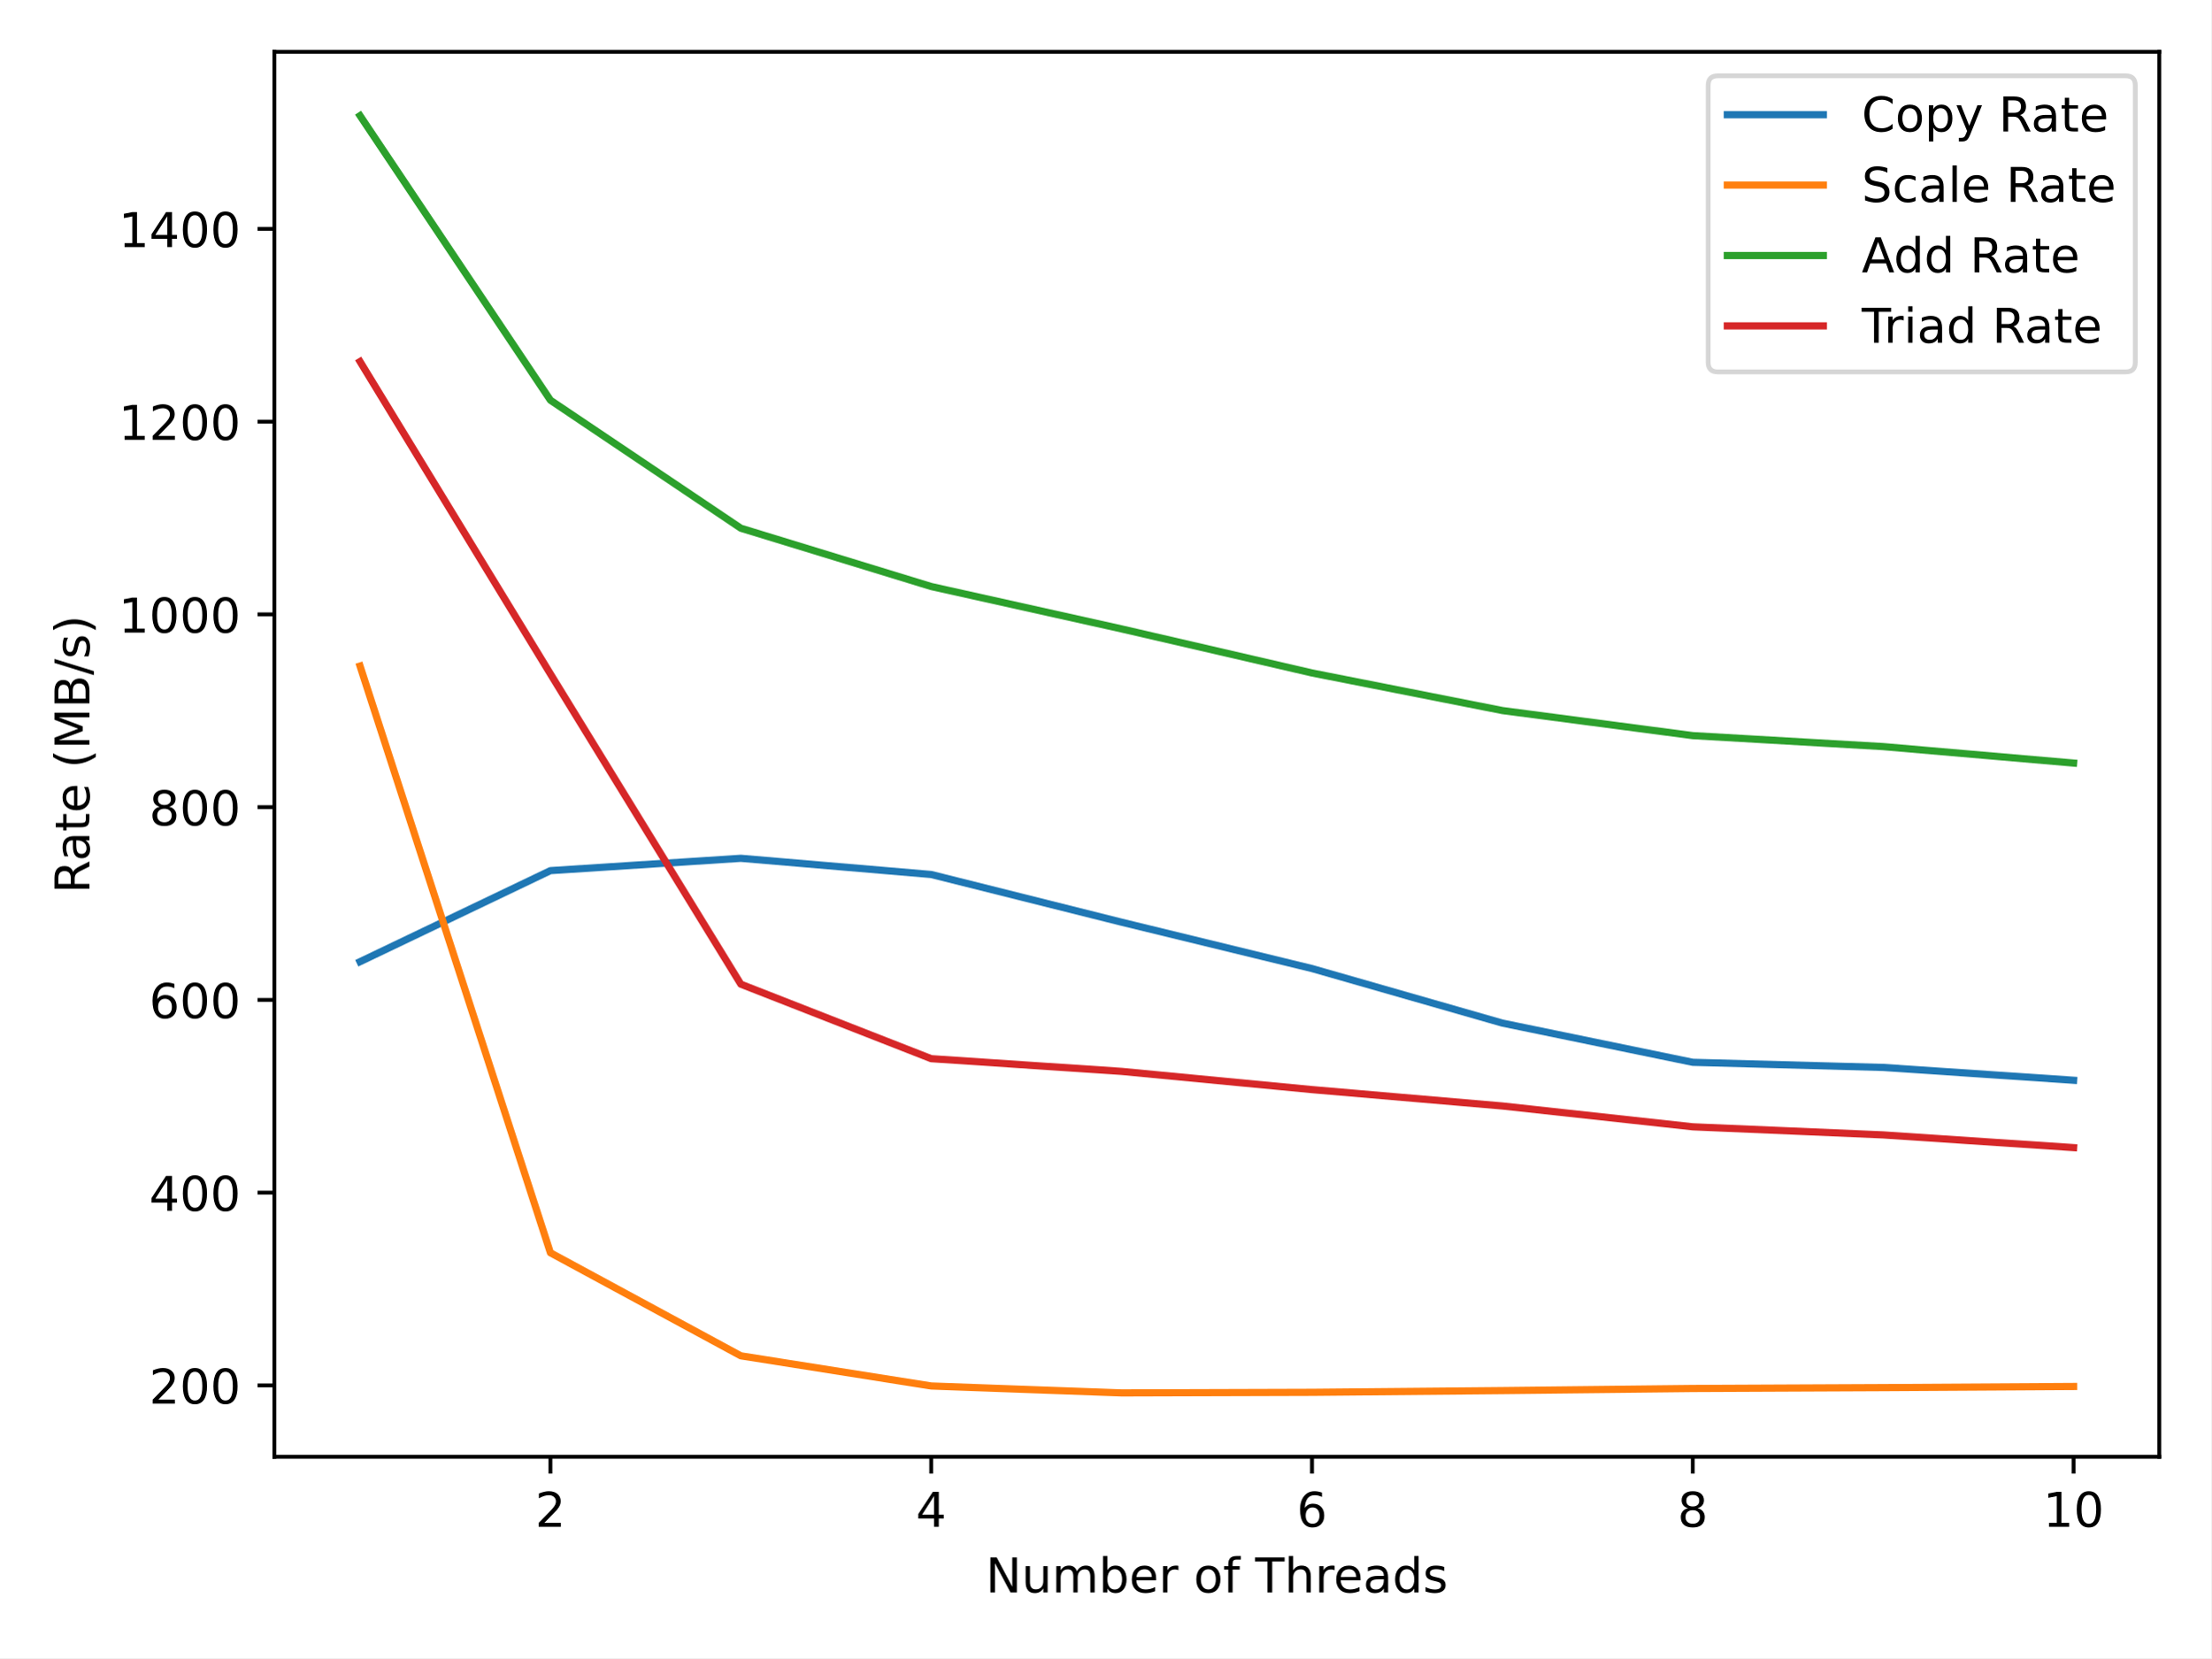
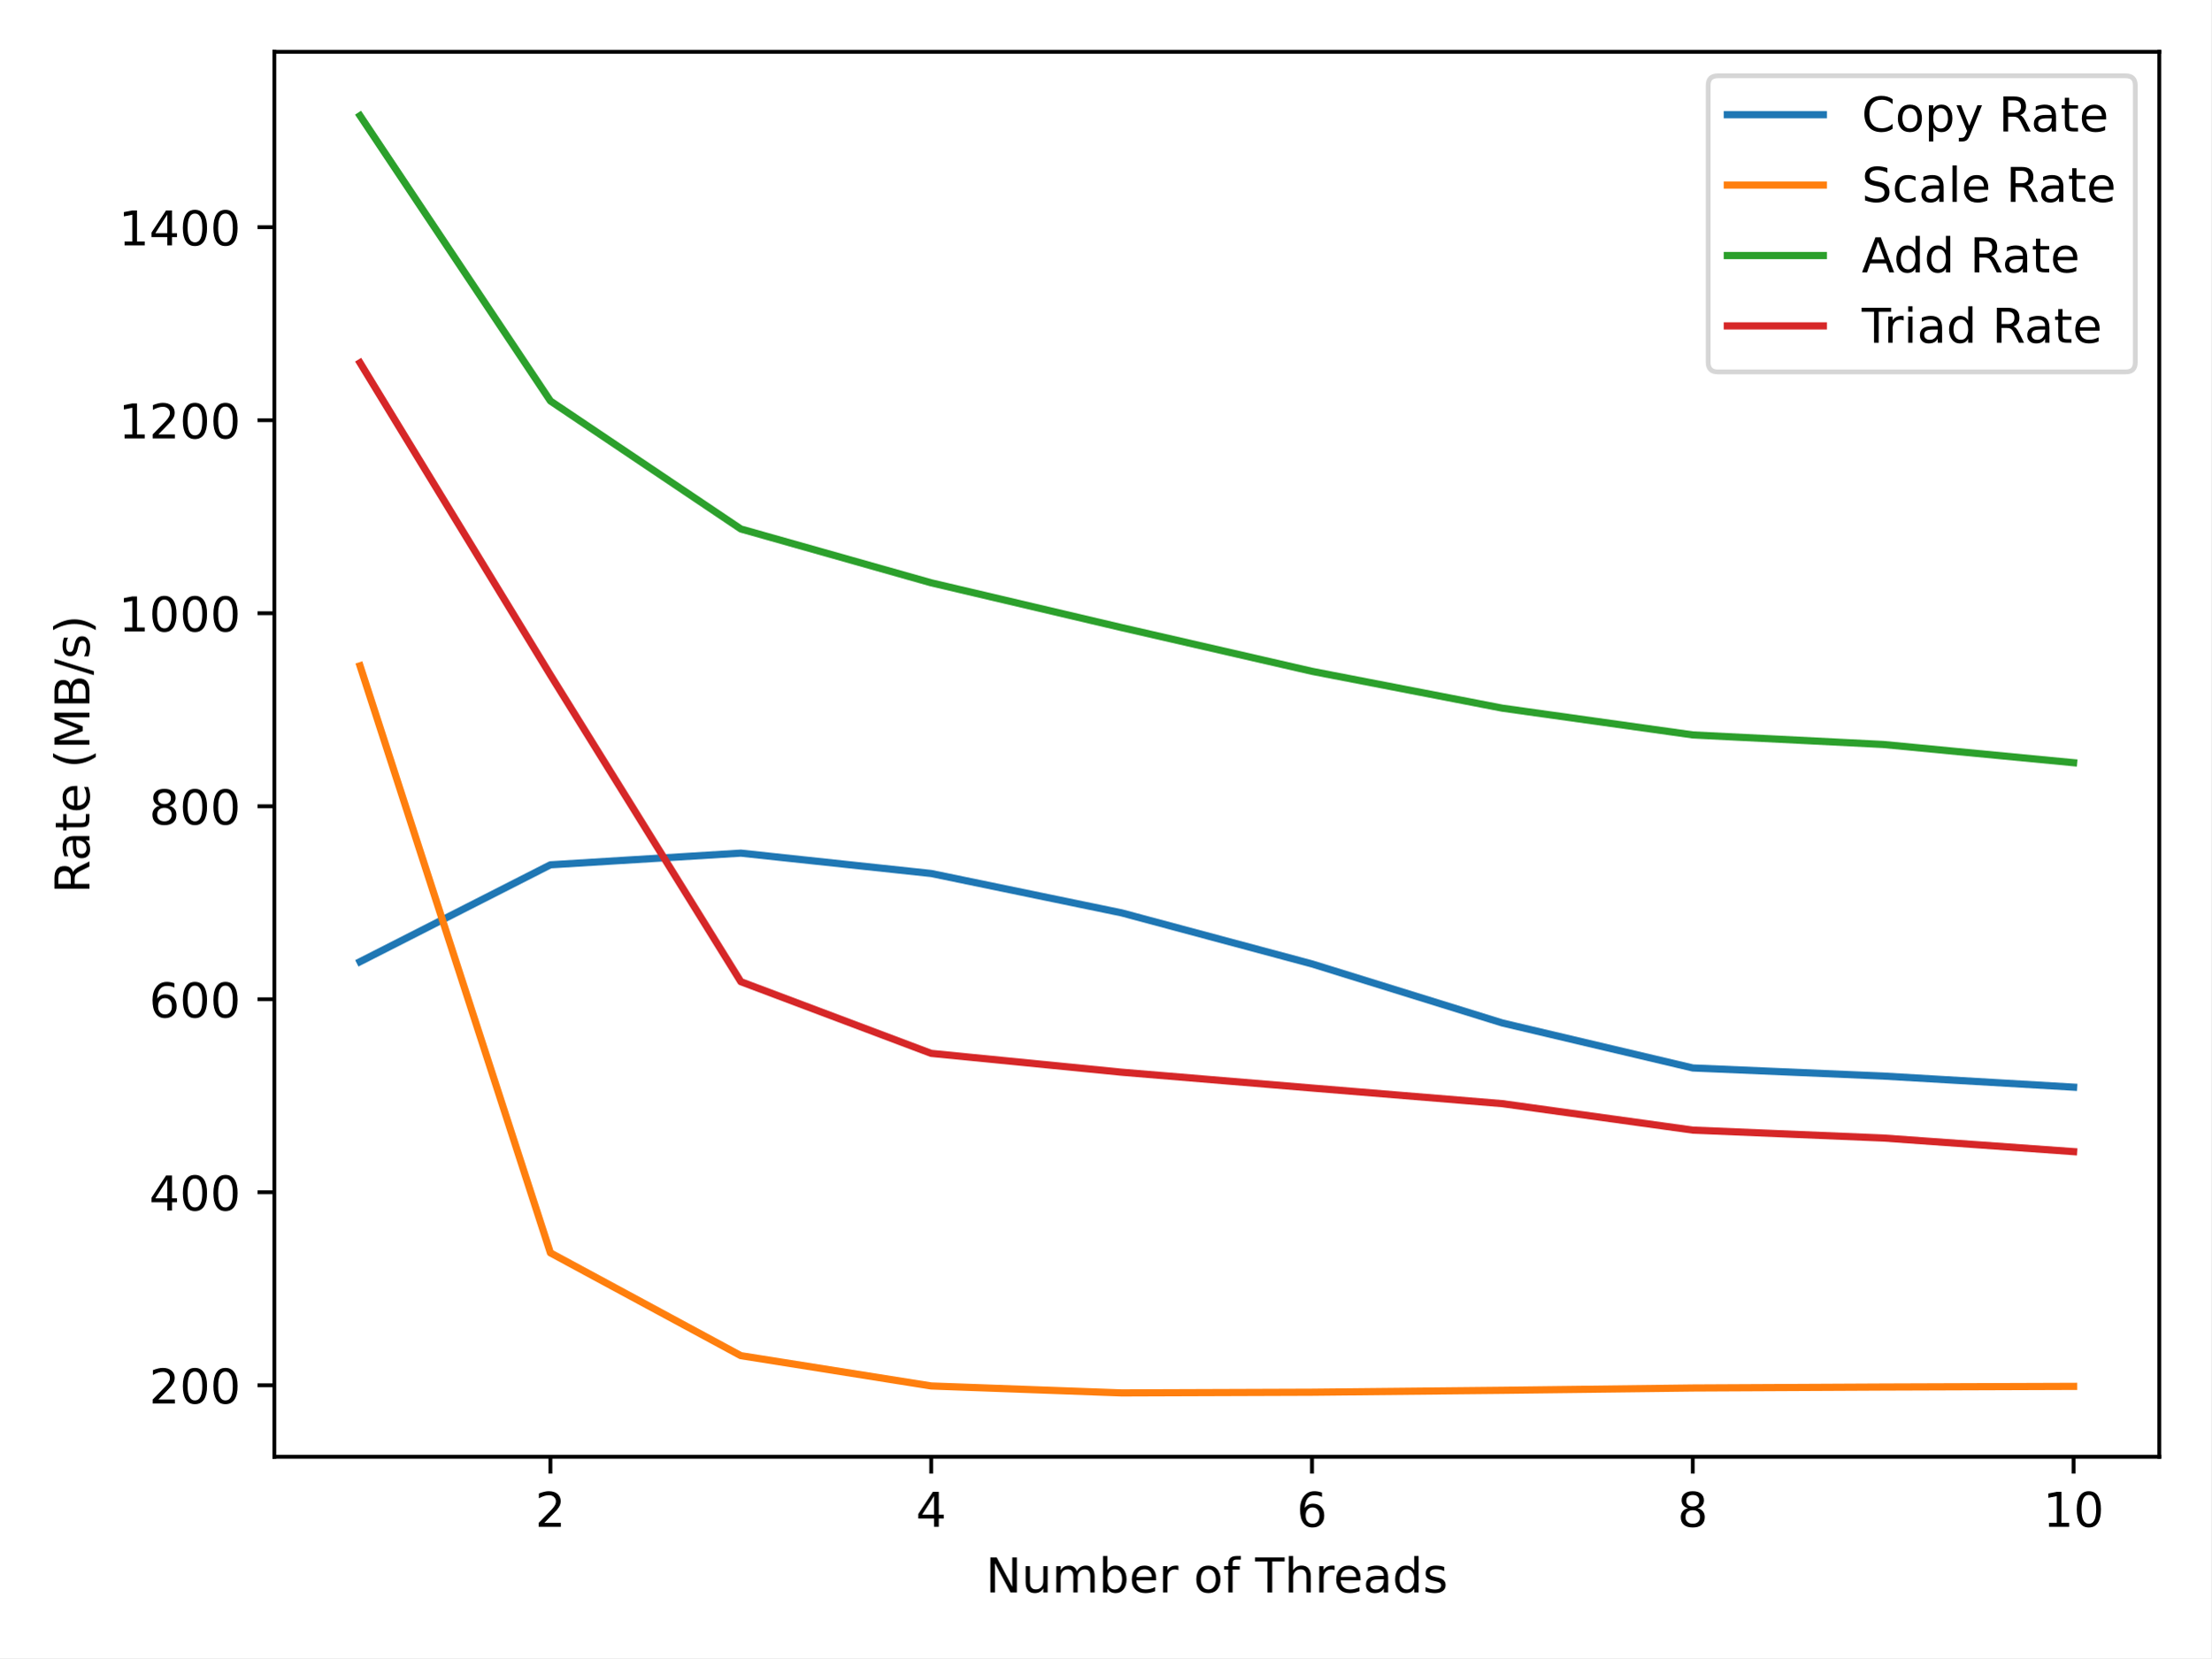
<svg xmlns="http://www.w3.org/2000/svg" xmlns:xlink="http://www.w3.org/1999/xlink" height="345.6pt" version="1.1" viewBox="0 0 460.8 345.6" width="460.8pt">
  <defs>
    <style type="text/css">*{stroke-linecap:butt;stroke-linejoin:round;}</style>
  </defs>
  <g id="figure_1">
    <g id="patch_1">
      <path d="M 0 345.6  L 460.8 345.6  L 460.8 0  L 0 0  z " style="fill:#ffffff;" />
    </g>
    <g id="axes_1">
      <g id="patch_2">
        <path d="M 57.17 303.64  L 450 303.64  L 450 10.8  L 57.17 10.8  z " style="fill:#ffffff;" />
      </g>
      <g id="matplotlib.axis_1">
        <g id="xtick_1">
          <g id="line2d_1">
            <defs>
-               <path d="M 0 0  L 0 3.5  " id="m60ca0f8c98" style="stroke:#000000;stroke-width:0.8;" />
-             </defs>
-             <g>
-               <use style="stroke:#000000;stroke-width:0.8;" x="114.706" xlink:href="#m60ca0f8c98" y="303.64" />
+               <path d="M 0 0  L 0 3.5  " id="m5f616c96bd" style="stroke:#000000;stroke-width:0.8;" />
+             </defs>
+             <g>
+               <use style="stroke:#000000;stroke-width:0.8;" x="114.706" xlink:href="#m5f616c96bd" y="303.64" />
            </g>
          </g>
          <g id="text_1">
            <g transform="translate(111.5245 318.2384)scale(0.1 -0.1)">
              <defs>
                <path d="M 19.188 8.297  L 53.609 8.297  L 53.609 0  L 7.328 0  L 7.328 8.297  Q 12.938 14.109 22.625 23.891  Q 32.328 33.688 34.812 36.531  Q 39.547 41.844 41.422 45.531  Q 43.312 49.219 43.312 52.781  Q 43.312 58.594 39.234 62.25  Q 35.156 65.922 28.609 65.922  Q 23.969 65.922 18.812 64.312  Q 13.672 62.703 7.812 59.422  L 7.812 69.391  Q 13.766 71.781 18.938 73  Q 24.125 74.219 28.422 74.219  Q 39.75 74.219 46.484 68.547  Q 53.219 62.891 53.219 53.422  Q 53.219 48.922 51.531 44.891  Q 49.859 40.875 45.406 35.406  Q 44.188 33.984 37.641 27.219  Q 31.109 20.453 19.188 8.297  z " id="DejaVuSans-50" />
              </defs>
              <use xlink:href="#DejaVuSans-50" />
            </g>
          </g>
        </g>
        <g id="xtick_2">
          <g id="line2d_2">
            <g>
-               <use style="stroke:#000000;stroke-width:0.8;" x="194.065" xlink:href="#m60ca0f8c98" y="303.64" />
+               <use style="stroke:#000000;stroke-width:0.8;" x="194.065" xlink:href="#m5f616c96bd" y="303.64" />
            </g>
          </g>
          <g id="text_2">
            <g transform="translate(190.8841 318.2384)scale(0.1 -0.1)">
              <defs>
                <path d="M 37.797 64.312  L 12.891 25.391  L 37.797 25.391  z M 35.203 72.906  L 47.609 72.906  L 47.609 25.391  L 58.016 25.391  L 58.016 17.188  L 47.609 17.188  L 47.609 0  L 37.797 0  L 37.797 17.188  L 4.891 17.188  L 4.891 26.703  z " id="DejaVuSans-52" />
              </defs>
              <use xlink:href="#DejaVuSans-52" />
            </g>
          </g>
        </g>
        <g id="xtick_3">
          <g id="line2d_3">
            <g>
-               <use style="stroke:#000000;stroke-width:0.8;" x="273.425" xlink:href="#m60ca0f8c98" y="303.64" />
+               <use style="stroke:#000000;stroke-width:0.8;" x="273.425" xlink:href="#m5f616c96bd" y="303.64" />
            </g>
          </g>
          <g id="text_3">
            <g transform="translate(270.2436 318.2384)scale(0.1 -0.1)">
              <defs>
                <path d="M 33.016 40.375  Q 26.375 40.375 22.484 35.828  Q 18.609 31.297 18.609 23.391  Q 18.609 15.531 22.484 10.953  Q 26.375 6.391 33.016 6.391  Q 39.656 6.391 43.531 10.953  Q 47.406 15.531 47.406 23.391  Q 47.406 31.297 43.531 35.828  Q 39.656 40.375 33.016 40.375  z M 52.594 71.297  L 52.594 62.312  Q 48.875 64.062 45.094 64.984  Q 41.312 65.922 37.594 65.922  Q 27.828 65.922 22.672 59.328  Q 17.531 52.734 16.797 39.406  Q 19.672 43.656 24.016 45.922  Q 28.375 48.188 33.594 48.188  Q 44.578 48.188 50.953 41.516  Q 57.328 34.859 57.328 23.391  Q 57.328 12.156 50.688 5.359  Q 44.047 -1.422 33.016 -1.422  Q 20.359 -1.422 13.672 8.266  Q 6.984 17.969 6.984 36.375  Q 6.984 53.656 15.188 63.938  Q 23.391 74.219 37.203 74.219  Q 40.922 74.219 44.703 73.484  Q 48.484 72.75 52.594 71.297  z " id="DejaVuSans-54" />
              </defs>
              <use xlink:href="#DejaVuSans-54" />
            </g>
          </g>
        </g>
        <g id="xtick_4">
          <g id="line2d_4">
            <g>
-               <use style="stroke:#000000;stroke-width:0.8;" x="352.784" xlink:href="#m60ca0f8c98" y="303.64" />
+               <use style="stroke:#000000;stroke-width:0.8;" x="352.784" xlink:href="#m5f616c96bd" y="303.64" />
            </g>
          </g>
          <g id="text_4">
            <g transform="translate(349.6032 318.2384)scale(0.1 -0.1)">
              <defs>
                <path d="M 31.781 34.625  Q 24.75 34.625 20.719 30.859  Q 16.703 27.094 16.703 20.516  Q 16.703 13.922 20.719 10.156  Q 24.75 6.391 31.781 6.391  Q 38.812 6.391 42.859 10.172  Q 46.922 13.969 46.922 20.516  Q 46.922 27.094 42.891 30.859  Q 38.875 34.625 31.781 34.625  z M 21.922 38.812  Q 15.578 40.375 12.031 44.719  Q 8.5 49.078 8.5 55.328  Q 8.5 64.062 14.719 69.141  Q 20.953 74.219 31.781 74.219  Q 42.672 74.219 48.875 69.141  Q 55.078 64.062 55.078 55.328  Q 55.078 49.078 51.531 44.719  Q 48 40.375 41.703 38.812  Q 48.828 37.156 52.797 32.312  Q 56.781 27.484 56.781 20.516  Q 56.781 9.906 50.312 4.234  Q 43.844 -1.422 31.781 -1.422  Q 19.734 -1.422 13.25 4.234  Q 6.781 9.906 6.781 20.516  Q 6.781 27.484 10.781 32.312  Q 14.797 37.156 21.922 38.812  z M 18.312 54.391  Q 18.312 48.734 21.844 45.562  Q 25.391 42.391 31.781 42.391  Q 38.141 42.391 41.719 45.562  Q 45.312 48.734 45.312 54.391  Q 45.312 60.062 41.719 63.234  Q 38.141 66.406 31.781 66.406  Q 25.391 66.406 21.844 63.234  Q 18.312 60.062 18.312 54.391  z " id="DejaVuSans-56" />
              </defs>
              <use xlink:href="#DejaVuSans-56" />
            </g>
          </g>
        </g>
        <g id="xtick_5">
          <g id="line2d_5">
            <g>
-               <use style="stroke:#000000;stroke-width:0.8;" x="432.144" xlink:href="#m60ca0f8c98" y="303.64" />
+               <use style="stroke:#000000;stroke-width:0.8;" x="432.144" xlink:href="#m5f616c96bd" y="303.64" />
            </g>
          </g>
          <g id="text_5">
            <g transform="translate(425.7816 318.2384)scale(0.1 -0.1)">
              <defs>
                <path d="M 12.406 8.297  L 28.516 8.297  L 28.516 63.922  L 10.984 60.406  L 10.984 69.391  L 28.422 72.906  L 38.281 72.906  L 38.281 8.297  L 54.391 8.297  L 54.391 0  L 12.406 0  z " id="DejaVuSans-49" />
                <path d="M 31.781 66.406  Q 24.172 66.406 20.328 58.906  Q 16.5 51.422 16.5 36.375  Q 16.5 21.391 20.328 13.891  Q 24.172 6.391 31.781 6.391  Q 39.453 6.391 43.281 13.891  Q 47.125 21.391 47.125 36.375  Q 47.125 51.422 43.281 58.906  Q 39.453 66.406 31.781 66.406  z M 31.781 74.219  Q 44.047 74.219 50.516 64.516  Q 56.984 54.828 56.984 36.375  Q 56.984 17.969 50.516 8.266  Q 44.047 -1.422 31.781 -1.422  Q 19.531 -1.422 13.062 8.266  Q 6.594 17.969 6.594 36.375  Q 6.594 54.828 13.062 64.516  Q 19.531 74.219 31.781 74.219  z " id="DejaVuSans-48" />
              </defs>
              <use xlink:href="#DejaVuSans-49" />
              <use x="63.623" xlink:href="#DejaVuSans-48" />
            </g>
          </g>
        </g>
        <g id="text_6">
          <g transform="translate(205.4162 331.9166)scale(0.1 -0.1)">
            <defs>
              <path d="M 9.812 72.906  L 23.094 72.906  L 55.422 11.922  L 55.422 72.906  L 64.984 72.906  L 64.984 0  L 51.703 0  L 19.391 60.984  L 19.391 0  L 9.812 0  z " id="DejaVuSans-78" />
              <path d="M 8.5 21.578  L 8.5 54.688  L 17.484 54.688  L 17.484 21.922  Q 17.484 14.156 20.5 10.266  Q 23.531 6.391 29.594 6.391  Q 36.859 6.391 41.078 11.031  Q 45.312 15.672 45.312 23.688  L 45.312 54.688  L 54.297 54.688  L 54.297 0  L 45.312 0  L 45.312 8.406  Q 42.047 3.422 37.719 1  Q 33.406 -1.422 27.688 -1.422  Q 18.266 -1.422 13.375 4.438  Q 8.5 10.297 8.5 21.578  z M 31.109 56  z " id="DejaVuSans-117" />
              <path d="M 52 44.188  Q 55.375 50.25 60.062 53.125  Q 64.75 56 71.094 56  Q 79.641 56 84.281 50.016  Q 88.922 44.047 88.922 33.016  L 88.922 0  L 79.891 0  L 79.891 32.719  Q 79.891 40.578 77.094 44.375  Q 74.312 48.188 68.609 48.188  Q 61.625 48.188 57.562 43.547  Q 53.516 38.922 53.516 30.906  L 53.516 0  L 44.484 0  L 44.484 32.719  Q 44.484 40.625 41.703 44.406  Q 38.922 48.188 33.109 48.188  Q 26.219 48.188 22.156 43.531  Q 18.109 38.875 18.109 30.906  L 18.109 0  L 9.078 0  L 9.078 54.688  L 18.109 54.688  L 18.109 46.188  Q 21.188 51.219 25.484 53.609  Q 29.781 56 35.688 56  Q 41.656 56 45.828 52.969  Q 50 49.953 52 44.188  z " id="DejaVuSans-109" />
              <path d="M 48.688 27.297  Q 48.688 37.203 44.609 42.844  Q 40.531 48.484 33.406 48.484  Q 26.266 48.484 22.188 42.844  Q 18.109 37.203 18.109 27.297  Q 18.109 17.391 22.188 11.75  Q 26.266 6.109 33.406 6.109  Q 40.531 6.109 44.609 11.75  Q 48.688 17.391 48.688 27.297  z M 18.109 46.391  Q 20.953 51.266 25.266 53.625  Q 29.594 56 35.594 56  Q 45.562 56 51.781 48.094  Q 58.016 40.188 58.016 27.297  Q 58.016 14.406 51.781 6.484  Q 45.562 -1.422 35.594 -1.422  Q 29.594 -1.422 25.266 0.953  Q 20.953 3.328 18.109 8.203  L 18.109 0  L 9.078 0  L 9.078 75.984  L 18.109 75.984  z " id="DejaVuSans-98" />
              <path d="M 56.203 29.594  L 56.203 25.203  L 14.891 25.203  Q 15.484 15.922 20.484 11.062  Q 25.484 6.203 34.422 6.203  Q 39.594 6.203 44.453 7.469  Q 49.312 8.734 54.109 11.281  L 54.109 2.781  Q 49.266 0.734 44.188 -0.344  Q 39.109 -1.422 33.891 -1.422  Q 20.797 -1.422 13.156 6.188  Q 5.516 13.812 5.516 26.812  Q 5.516 40.234 12.766 48.109  Q 20.016 56 32.328 56  Q 43.359 56 49.781 48.891  Q 56.203 41.797 56.203 29.594  z M 47.219 32.234  Q 47.125 39.594 43.094 43.984  Q 39.062 48.391 32.422 48.391  Q 24.906 48.391 20.391 44.141  Q 15.875 39.891 15.188 32.172  z " id="DejaVuSans-101" />
              <path d="M 41.109 46.297  Q 39.594 47.172 37.812 47.578  Q 36.031 48 33.891 48  Q 26.266 48 22.188 43.047  Q 18.109 38.094 18.109 28.812  L 18.109 0  L 9.078 0  L 9.078 54.688  L 18.109 54.688  L 18.109 46.188  Q 20.953 51.172 25.484 53.578  Q 30.031 56 36.531 56  Q 37.453 56 38.578 55.875  Q 39.703 55.766 41.062 55.516  z " id="DejaVuSans-114" />
              <path id="DejaVuSans-32" />
              <path d="M 30.609 48.391  Q 23.391 48.391 19.188 42.75  Q 14.984 37.109 14.984 27.297  Q 14.984 17.484 19.156 11.844  Q 23.344 6.203 30.609 6.203  Q 37.797 6.203 41.984 11.859  Q 46.188 17.531 46.188 27.297  Q 46.188 37.016 41.984 42.703  Q 37.797 48.391 30.609 48.391  z M 30.609 56  Q 42.328 56 49.016 48.375  Q 55.719 40.766 55.719 27.297  Q 55.719 13.875 49.016 6.219  Q 42.328 -1.422 30.609 -1.422  Q 18.844 -1.422 12.172 6.219  Q 5.516 13.875 5.516 27.297  Q 5.516 40.766 12.172 48.375  Q 18.844 56 30.609 56  z " id="DejaVuSans-111" />
              <path d="M 37.109 75.984  L 37.109 68.5  L 28.516 68.5  Q 23.688 68.5 21.797 66.547  Q 19.922 64.594 19.922 59.516  L 19.922 54.688  L 34.719 54.688  L 34.719 47.703  L 19.922 47.703  L 19.922 0  L 10.891 0  L 10.891 47.703  L 2.297 47.703  L 2.297 54.688  L 10.891 54.688  L 10.891 58.5  Q 10.891 67.625 15.141 71.797  Q 19.391 75.984 28.609 75.984  z " id="DejaVuSans-102" />
              <path d="M -0.297 72.906  L 61.375 72.906  L 61.375 64.594  L 35.5 64.594  L 35.5 0  L 25.594 0  L 25.594 64.594  L -0.297 64.594  z " id="DejaVuSans-84" />
              <path d="M 54.891 33.016  L 54.891 0  L 45.906 0  L 45.906 32.719  Q 45.906 40.484 42.875 44.328  Q 39.844 48.188 33.797 48.188  Q 26.516 48.188 22.312 43.547  Q 18.109 38.922 18.109 30.906  L 18.109 0  L 9.078 0  L 9.078 75.984  L 18.109 75.984  L 18.109 46.188  Q 21.344 51.125 25.703 53.562  Q 30.078 56 35.797 56  Q 45.219 56 50.047 50.172  Q 54.891 44.344 54.891 33.016  z " id="DejaVuSans-104" />
              <path d="M 34.281 27.484  Q 23.391 27.484 19.188 25  Q 14.984 22.516 14.984 16.5  Q 14.984 11.719 18.141 8.906  Q 21.297 6.109 26.703 6.109  Q 34.188 6.109 38.703 11.406  Q 43.219 16.703 43.219 25.484  L 43.219 27.484  z M 52.203 31.203  L 52.203 0  L 43.219 0  L 43.219 8.297  Q 40.141 3.328 35.547 0.953  Q 30.953 -1.422 24.312 -1.422  Q 15.922 -1.422 10.953 3.297  Q 6 8.016 6 15.922  Q 6 25.141 12.172 29.828  Q 18.359 34.516 30.609 34.516  L 43.219 34.516  L 43.219 35.406  Q 43.219 41.609 39.141 45  Q 35.062 48.391 27.688 48.391  Q 23 48.391 18.547 47.266  Q 14.109 46.141 10.016 43.891  L 10.016 52.203  Q 14.938 54.109 19.578 55.047  Q 24.219 56 28.609 56  Q 40.484 56 46.344 49.844  Q 52.203 43.703 52.203 31.203  z " id="DejaVuSans-97" />
              <path d="M 45.406 46.391  L 45.406 75.984  L 54.391 75.984  L 54.391 0  L 45.406 0  L 45.406 8.203  Q 42.578 3.328 38.25 0.953  Q 33.938 -1.422 27.875 -1.422  Q 17.969 -1.422 11.734 6.484  Q 5.516 14.406 5.516 27.297  Q 5.516 40.188 11.734 48.094  Q 17.969 56 27.875 56  Q 33.938 56 38.25 53.625  Q 42.578 51.266 45.406 46.391  z M 14.797 27.297  Q 14.797 17.391 18.875 11.75  Q 22.953 6.109 30.078 6.109  Q 37.203 6.109 41.297 11.75  Q 45.406 17.391 45.406 27.297  Q 45.406 37.203 41.297 42.844  Q 37.203 48.484 30.078 48.484  Q 22.953 48.484 18.875 42.844  Q 14.797 37.203 14.797 27.297  z " id="DejaVuSans-100" />
              <path d="M 44.281 53.078  L 44.281 44.578  Q 40.484 46.531 36.375 47.5  Q 32.281 48.484 27.875 48.484  Q 21.188 48.484 17.844 46.438  Q 14.5 44.391 14.5 40.281  Q 14.5 37.156 16.891 35.375  Q 19.281 33.594 26.516 31.984  L 29.594 31.297  Q 39.156 29.25 43.188 25.516  Q 47.219 21.781 47.219 15.094  Q 47.219 7.469 41.188 3.016  Q 35.156 -1.422 24.609 -1.422  Q 20.219 -1.422 15.453 -0.562  Q 10.688 0.297 5.422 2  L 5.422 11.281  Q 10.406 8.688 15.234 7.391  Q 20.062 6.109 24.812 6.109  Q 31.156 6.109 34.562 8.281  Q 37.984 10.453 37.984 14.406  Q 37.984 18.062 35.516 20.016  Q 33.062 21.969 24.703 23.781  L 21.578 24.516  Q 13.234 26.266 9.516 29.906  Q 5.812 33.547 5.812 39.891  Q 5.812 47.609 11.281 51.797  Q 16.75 56 26.812 56  Q 31.781 56 36.172 55.266  Q 40.578 54.547 44.281 53.078  z " id="DejaVuSans-115" />
            </defs>
            <use xlink:href="#DejaVuSans-78" />
            <use x="74.805" xlink:href="#DejaVuSans-117" />
            <use x="138.184" xlink:href="#DejaVuSans-109" />
            <use x="235.596" xlink:href="#DejaVuSans-98" />
            <use x="299.072" xlink:href="#DejaVuSans-101" />
            <use x="360.596" xlink:href="#DejaVuSans-114" />
            <use x="401.709" xlink:href="#DejaVuSans-32" />
            <use x="433.496" xlink:href="#DejaVuSans-111" />
            <use x="494.678" xlink:href="#DejaVuSans-102" />
            <use x="529.883" xlink:href="#DejaVuSans-32" />
            <use x="561.67" xlink:href="#DejaVuSans-84" />
            <use x="622.754" xlink:href="#DejaVuSans-104" />
            <use x="686.133" xlink:href="#DejaVuSans-114" />
            <use x="724.996" xlink:href="#DejaVuSans-101" />
            <use x="786.52" xlink:href="#DejaVuSans-97" />
            <use x="847.799" xlink:href="#DejaVuSans-100" />
            <use x="911.275" xlink:href="#DejaVuSans-115" />
          </g>
        </g>
      </g>
      <g id="matplotlib.axis_2">
        <g id="ytick_1">
          <g id="line2d_6">
            <defs>
-               <path d="M 0 0  L -3.5 0  " id="mda034d5af1" style="stroke:#000000;stroke-width:0.8;" />
-             </defs>
-             <g>
-               <use style="stroke:#000000;stroke-width:0.8;" x="57.17" xlink:href="#mda034d5af1" y="288.762" />
+               <path d="M 0 0  L -3.5 0  " id="mc765cf8b0f" style="stroke:#000000;stroke-width:0.8;" />
+             </defs>
+             <g>
+               <use style="stroke:#000000;stroke-width:0.8;" x="57.17" xlink:href="#mc765cf8b0f" y="288.74" />
            </g>
          </g>
          <g id="text_7">
-             <g transform="translate(31.0825 292.5614)scale(0.1 -0.1)">
+             <g transform="translate(31.0825 292.5391)scale(0.1 -0.1)">
              <use xlink:href="#DejaVuSans-50" />
              <use x="63.623" xlink:href="#DejaVuSans-48" />
              <use x="127.246" xlink:href="#DejaVuSans-48" />
            </g>
          </g>
        </g>
        <g id="ytick_2">
          <g id="line2d_7">
            <g>
-               <use style="stroke:#000000;stroke-width:0.8;" x="57.17" xlink:href="#mda034d5af1" y="248.584" />
+               <use style="stroke:#000000;stroke-width:0.8;" x="57.17" xlink:href="#mc765cf8b0f" y="248.507" />
            </g>
          </g>
          <g id="text_8">
-             <g transform="translate(31.0825 252.3836)scale(0.1 -0.1)">
+             <g transform="translate(31.0825 252.3067)scale(0.1 -0.1)">
              <use xlink:href="#DejaVuSans-52" />
              <use x="63.623" xlink:href="#DejaVuSans-48" />
              <use x="127.246" xlink:href="#DejaVuSans-48" />
            </g>
          </g>
        </g>
        <g id="ytick_3">
          <g id="line2d_8">
            <g>
-               <use style="stroke:#000000;stroke-width:0.8;" x="57.17" xlink:href="#mda034d5af1" y="208.407" />
+               <use style="stroke:#000000;stroke-width:0.8;" x="57.17" xlink:href="#mc765cf8b0f" y="208.275" />
            </g>
          </g>
          <g id="text_9">
-             <g transform="translate(31.0825 212.2058)scale(0.1 -0.1)">
+             <g transform="translate(31.0825 212.0742)scale(0.1 -0.1)">
              <use xlink:href="#DejaVuSans-54" />
              <use x="63.623" xlink:href="#DejaVuSans-48" />
              <use x="127.246" xlink:href="#DejaVuSans-48" />
            </g>
          </g>
        </g>
        <g id="ytick_4">
          <g id="line2d_9">
            <g>
-               <use style="stroke:#000000;stroke-width:0.8;" x="57.17" xlink:href="#mda034d5af1" y="168.229" />
+               <use style="stroke:#000000;stroke-width:0.8;" x="57.17" xlink:href="#mc765cf8b0f" y="168.043" />
            </g>
          </g>
          <g id="text_10">
-             <g transform="translate(31.0825 172.0279)scale(0.1 -0.1)">
+             <g transform="translate(31.0825 171.8417)scale(0.1 -0.1)">
              <use xlink:href="#DejaVuSans-56" />
              <use x="63.623" xlink:href="#DejaVuSans-48" />
              <use x="127.246" xlink:href="#DejaVuSans-48" />
            </g>
          </g>
        </g>
        <g id="ytick_5">
          <g id="line2d_10">
            <g>
-               <use style="stroke:#000000;stroke-width:0.8;" x="57.17" xlink:href="#mda034d5af1" y="128.051" />
+               <use style="stroke:#000000;stroke-width:0.8;" x="57.17" xlink:href="#mc765cf8b0f" y="127.81" />
            </g>
          </g>
          <g id="text_11">
-             <g transform="translate(24.72 131.8501)scale(0.1 -0.1)">
+             <g transform="translate(24.72 131.6093)scale(0.1 -0.1)">
              <use xlink:href="#DejaVuSans-49" />
              <use x="63.623" xlink:href="#DejaVuSans-48" />
              <use x="127.246" xlink:href="#DejaVuSans-48" />
              <use x="190.869" xlink:href="#DejaVuSans-48" />
            </g>
          </g>
        </g>
        <g id="ytick_6">
          <g id="line2d_11">
            <g>
-               <use style="stroke:#000000;stroke-width:0.8;" x="57.17" xlink:href="#mda034d5af1" y="87.873" />
+               <use style="stroke:#000000;stroke-width:0.8;" x="57.17" xlink:href="#mc765cf8b0f" y="87.578" />
            </g>
          </g>
          <g id="text_12">
-             <g transform="translate(24.72 91.67231)scale(0.1 -0.1)">
+             <g transform="translate(24.72 91.37683)scale(0.1 -0.1)">
              <use xlink:href="#DejaVuSans-49" />
              <use x="63.623" xlink:href="#DejaVuSans-50" />
              <use x="127.246" xlink:href="#DejaVuSans-48" />
              <use x="190.869" xlink:href="#DejaVuSans-48" />
            </g>
          </g>
        </g>
        <g id="ytick_7">
          <g id="line2d_12">
            <g>
-               <use style="stroke:#000000;stroke-width:0.8;" x="57.17" xlink:href="#mda034d5af1" y="47.695" />
+               <use style="stroke:#000000;stroke-width:0.8;" x="57.17" xlink:href="#mc765cf8b0f" y="47.345" />
            </g>
          </g>
          <g id="text_13">
-             <g transform="translate(24.72 51.4945)scale(0.1 -0.1)">
+             <g transform="translate(24.72 51.14437)scale(0.1 -0.1)">
              <use xlink:href="#DejaVuSans-49" />
              <use x="63.623" xlink:href="#DejaVuSans-52" />
              <use x="127.246" xlink:href="#DejaVuSans-48" />
              <use x="190.869" xlink:href="#DejaVuSans-48" />
            </g>
          </g>
        </g>
        <g id="text_14">
          <g transform="translate(18.64031 186.2067)rotate(-90)scale(0.1 -0.1)">
            <defs>
              <path d="M 44.391 34.188  Q 47.562 33.109 50.562 29.594  Q 53.562 26.078 56.594 19.922  L 66.609 0  L 56 0  L 46.688 18.703  Q 43.062 26.031 39.672 28.422  Q 36.281 30.812 30.422 30.812  L 19.672 30.812  L 19.672 0  L 9.812 0  L 9.812 72.906  L 32.078 72.906  Q 44.578 72.906 50.734 67.672  Q 56.891 62.453 56.891 51.906  Q 56.891 45.016 53.688 40.469  Q 50.484 35.938 44.391 34.188  z M 19.672 64.797  L 19.672 38.922  L 32.078 38.922  Q 39.203 38.922 42.844 42.219  Q 46.484 45.516 46.484 51.906  Q 46.484 58.297 42.844 61.547  Q 39.203 64.797 32.078 64.797  z " id="DejaVuSans-82" />
              <path d="M 18.312 70.219  L 18.312 54.688  L 36.812 54.688  L 36.812 47.703  L 18.312 47.703  L 18.312 18.016  Q 18.312 11.328 20.141 9.422  Q 21.969 7.516 27.594 7.516  L 36.812 7.516  L 36.812 0  L 27.594 0  Q 17.188 0 13.234 3.875  Q 9.281 7.766 9.281 18.016  L 9.281 47.703  L 2.688 47.703  L 2.688 54.688  L 9.281 54.688  L 9.281 70.219  z " id="DejaVuSans-116" />
              <path d="M 31 75.875  Q 24.469 64.656 21.281 53.656  Q 18.109 42.672 18.109 31.391  Q 18.109 20.125 21.312 9.062  Q 24.516 -2 31 -13.188  L 23.188 -13.188  Q 15.875 -1.703 12.234 9.375  Q 8.594 20.453 8.594 31.391  Q 8.594 42.281 12.203 53.312  Q 15.828 64.359 23.188 75.875  z " id="DejaVuSans-40" />
              <path d="M 9.812 72.906  L 24.516 72.906  L 43.109 23.297  L 61.812 72.906  L 76.516 72.906  L 76.516 0  L 66.891 0  L 66.891 64.016  L 48.094 14.016  L 38.188 14.016  L 19.391 64.016  L 19.391 0  L 9.812 0  z " id="DejaVuSans-77" />
              <path d="M 19.672 34.812  L 19.672 8.109  L 35.5 8.109  Q 43.453 8.109 47.281 11.406  Q 51.125 14.703 51.125 21.484  Q 51.125 28.328 47.281 31.562  Q 43.453 34.812 35.5 34.812  z M 19.672 64.797  L 19.672 42.828  L 34.281 42.828  Q 41.5 42.828 45.031 45.531  Q 48.578 48.25 48.578 53.812  Q 48.578 59.328 45.031 62.062  Q 41.5 64.797 34.281 64.797  z M 9.812 72.906  L 35.016 72.906  Q 46.297 72.906 52.391 68.219  Q 58.5 63.531 58.5 54.891  Q 58.5 48.188 55.375 44.234  Q 52.25 40.281 46.188 39.312  Q 53.469 37.75 57.5 32.781  Q 61.531 27.828 61.531 20.406  Q 61.531 10.641 54.891 5.312  Q 48.25 0 35.984 0  L 9.812 0  z " id="DejaVuSans-66" />
              <path d="M 25.391 72.906  L 33.688 72.906  L 8.297 -9.281  L 0 -9.281  z " id="DejaVuSans-47" />
              <path d="M 8.016 75.875  L 15.828 75.875  Q 23.141 64.359 26.781 53.312  Q 30.422 42.281 30.422 31.391  Q 30.422 20.453 26.781 9.375  Q 23.141 -1.703 15.828 -13.188  L 8.016 -13.188  Q 14.5 -2 17.703 9.062  Q 20.906 20.125 20.906 31.391  Q 20.906 42.672 17.703 53.656  Q 14.5 64.656 8.016 75.875  z " id="DejaVuSans-41" />
            </defs>
            <use xlink:href="#DejaVuSans-82" />
            <use x="67.232" xlink:href="#DejaVuSans-97" />
            <use x="128.512" xlink:href="#DejaVuSans-116" />
            <use x="167.721" xlink:href="#DejaVuSans-101" />
            <use x="229.244" xlink:href="#DejaVuSans-32" />
            <use x="261.031" xlink:href="#DejaVuSans-40" />
            <use x="300.045" xlink:href="#DejaVuSans-77" />
            <use x="386.324" xlink:href="#DejaVuSans-66" />
            <use x="454.928" xlink:href="#DejaVuSans-47" />
            <use x="488.619" xlink:href="#DejaVuSans-115" />
            <use x="540.719" xlink:href="#DejaVuSans-41" />
          </g>
        </g>
      </g>
      <g id="line2d_13">
-         <path clip-path="url(#pa31dfb20e4)" d="M 75.026 200.451  L 114.706 181.467  L 154.386 178.896  L 194.065 182.271  L 233.745 192.215  L 273.425 201.878  L 313.105 213.248  L 352.784 221.424  L 392.464 222.489  L 432.144 225.161  " style="fill:none;stroke:#1f77b4;stroke-linecap:square;stroke-width:1.5;" />
+         <path clip-path="url(#pfb6c5db1bd)" d="M 75.026 200.45  L 114.706 180.253  L 154.386 177.819  L 194.065 182.064  L 233.745 190.271  L 273.425 200.912  L 313.105 213.224  L 352.784 222.598  L 392.464 224.288  L 432.144 226.601  " style="fill:none;stroke:#1f77b4;stroke-linecap:square;stroke-width:1.5;" />
      </g>
      <g id="line2d_14">
-         <path clip-path="url(#pa31dfb20e4)" d="M 75.026 138.819  L 114.706 261.12  L 154.386 282.595  L 194.065 288.883  L 233.745 290.329  L 273.425 290.209  L 313.105 289.847  L 352.784 289.405  L 392.464 289.224  L 432.144 288.983  " style="fill:none;stroke:#ff7f0e;stroke-linecap:square;stroke-width:1.5;" />
+         <path clip-path="url(#pfb6c5db1bd)" d="M 75.026 138.773  L 114.706 261.14  L 154.386 282.564  L 194.065 288.881  L 233.745 290.329  L 273.425 290.188  L 313.105 289.786  L 352.784 289.303  L 392.464 289.102  L 432.144 288.961  " style="fill:none;stroke:#ff7f0e;stroke-linecap:square;stroke-width:1.5;" />
      </g>
      <g id="line2d_15">
-         <path clip-path="url(#pa31dfb20e4)" d="M 75.026 24.111  L 114.706 83.413  L 154.386 110.091  L 194.065 122.245  L 233.745 131.084  L 273.425 140.265  L 313.105 148.1  L 352.784 153.323  L 392.464 155.613  L 432.144 159.048  " style="fill:none;stroke:#2ca02c;stroke-linecap:square;stroke-width:1.5;" />
+         <path clip-path="url(#pfb6c5db1bd)" d="M 75.026 24.111  L 114.706 83.574  L 154.386 110.249  L 194.065 121.473  L 233.745 130.807  L 273.425 139.92  L 313.105 147.604  L 352.784 153.177  L 392.464 155.168  L 432.144 158.97  " style="fill:none;stroke:#2ca02c;stroke-linecap:square;stroke-width:1.5;" />
      </g>
      <g id="line2d_16">
-         <path clip-path="url(#pa31dfb20e4)" d="M 75.026 75.358  L 114.706 140.466  L 154.386 205.132  L 194.065 220.661  L 233.745 223.313  L 273.425 227.109  L 313.105 230.524  L 352.784 234.864  L 392.464 236.551  L 432.144 239.203  " style="fill:none;stroke:#d62728;stroke-linecap:square;stroke-width:1.5;" />
+         <path clip-path="url(#pfb6c5db1bd)" d="M 75.026 75.608  L 114.706 140.684  L 154.386 204.614  L 194.065 219.56  L 233.745 223.483  L 273.425 226.782  L 313.105 230.041  L 352.784 235.553  L 392.464 237.202  L 432.144 240.039  " style="fill:none;stroke:#d62728;stroke-linecap:square;stroke-width:1.5;" />
      </g>
      <g id="patch_3">
        <path d="M 57.17 303.64  L 57.17 10.8  " style="fill:none;stroke:#000000;stroke-linecap:square;stroke-linejoin:miter;stroke-width:0.8;" />
      </g>
      <g id="patch_4">
        <path d="M 450 303.64  L 450 10.8  " style="fill:none;stroke:#000000;stroke-linecap:square;stroke-linejoin:miter;stroke-width:0.8;" />
      </g>
      <g id="patch_5">
        <path d="M 57.17 303.64  L 450 303.64  " style="fill:none;stroke:#000000;stroke-linecap:square;stroke-linejoin:miter;stroke-width:0.8;" />
      </g>
      <g id="patch_6">
        <path d="M 57.17 10.8  L 450 10.8  " style="fill:none;stroke:#000000;stroke-linecap:square;stroke-linejoin:miter;stroke-width:0.8;" />
      </g>
      <g id="legend_1">
        <g id="patch_7">
          <path d="M 357.991 77.513  L 443 77.513  Q 445 77.513 445 75.513  L 445 17.8  Q 445 15.8 443 15.8  L 357.991 15.8  Q 355.991 15.8 355.991 17.8  L 355.991 75.513  Q 355.991 77.513 357.991 77.513  z " style="fill:#ffffff;opacity:0.8;stroke:#cccccc;stroke-linejoin:miter;" />
        </g>
        <g id="line2d_17">
          <path d="M 359.991 23.898  L 379.991 23.898  " style="fill:none;stroke:#1f77b4;stroke-linecap:square;stroke-width:1.5;" />
        </g>
        <g id="line2d_18" />
        <g id="text_15">
          <g transform="translate(387.9906 27.39844)scale(0.1 -0.1)">
            <defs>
              <path d="M 64.406 67.281  L 64.406 56.891  Q 59.422 61.531 53.781 63.812  Q 48.141 66.109 41.797 66.109  Q 29.297 66.109 22.656 58.469  Q 16.016 50.828 16.016 36.375  Q 16.016 21.969 22.656 14.328  Q 29.297 6.688 41.797 6.688  Q 48.141 6.688 53.781 8.984  Q 59.422 11.281 64.406 15.922  L 64.406 5.609  Q 59.234 2.094 53.438 0.328  Q 47.656 -1.422 41.219 -1.422  Q 24.656 -1.422 15.125 8.703  Q 5.609 18.844 5.609 36.375  Q 5.609 53.953 15.125 64.078  Q 24.656 74.219 41.219 74.219  Q 47.75 74.219 53.531 72.484  Q 59.328 70.75 64.406 67.281  z " id="DejaVuSans-67" />
              <path d="M 18.109 8.203  L 18.109 -20.797  L 9.078 -20.797  L 9.078 54.688  L 18.109 54.688  L 18.109 46.391  Q 20.953 51.266 25.266 53.625  Q 29.594 56 35.594 56  Q 45.562 56 51.781 48.094  Q 58.016 40.188 58.016 27.297  Q 58.016 14.406 51.781 6.484  Q 45.562 -1.422 35.594 -1.422  Q 29.594 -1.422 25.266 0.953  Q 20.953 3.328 18.109 8.203  z M 48.688 27.297  Q 48.688 37.203 44.609 42.844  Q 40.531 48.484 33.406 48.484  Q 26.266 48.484 22.188 42.844  Q 18.109 37.203 18.109 27.297  Q 18.109 17.391 22.188 11.75  Q 26.266 6.109 33.406 6.109  Q 40.531 6.109 44.609 11.75  Q 48.688 17.391 48.688 27.297  z " id="DejaVuSans-112" />
              <path d="M 32.172 -5.078  Q 28.375 -14.844 24.75 -17.812  Q 21.141 -20.797 15.094 -20.797  L 7.906 -20.797  L 7.906 -13.281  L 13.188 -13.281  Q 16.891 -13.281 18.938 -11.516  Q 21 -9.766 23.484 -3.219  L 25.094 0.875  L 2.984 54.688  L 12.5 54.688  L 29.594 11.922  L 46.688 54.688  L 56.203 54.688  z " id="DejaVuSans-121" />
            </defs>
            <use xlink:href="#DejaVuSans-67" />
            <use x="69.824" xlink:href="#DejaVuSans-111" />
            <use x="131.006" xlink:href="#DejaVuSans-112" />
            <use x="194.482" xlink:href="#DejaVuSans-121" />
            <use x="253.662" xlink:href="#DejaVuSans-32" />
            <use x="285.449" xlink:href="#DejaVuSans-82" />
            <use x="352.682" xlink:href="#DejaVuSans-97" />
            <use x="413.961" xlink:href="#DejaVuSans-116" />
            <use x="453.17" xlink:href="#DejaVuSans-101" />
          </g>
        </g>
        <g id="line2d_19">
          <path d="M 359.991 38.577  L 379.991 38.577  " style="fill:none;stroke:#ff7f0e;stroke-linecap:square;stroke-width:1.5;" />
        </g>
        <g id="line2d_20" />
        <g id="text_16">
          <g transform="translate(387.9906 42.07656)scale(0.1 -0.1)">
            <defs>
              <path d="M 53.516 70.516  L 53.516 60.891  Q 47.906 63.578 42.922 64.891  Q 37.938 66.219 33.297 66.219  Q 25.25 66.219 20.875 63.094  Q 16.5 59.969 16.5 54.203  Q 16.5 49.359 19.406 46.891  Q 22.312 44.438 30.422 42.922  L 36.375 41.703  Q 47.406 39.594 52.656 34.297  Q 57.906 29 57.906 20.125  Q 57.906 9.516 50.797 4.047  Q 43.703 -1.422 29.984 -1.422  Q 24.812 -1.422 18.969 -0.25  Q 13.141 0.922 6.891 3.219  L 6.891 13.375  Q 12.891 10.016 18.656 8.297  Q 24.422 6.594 29.984 6.594  Q 38.422 6.594 43.016 9.906  Q 47.609 13.234 47.609 19.391  Q 47.609 24.75 44.312 27.781  Q 41.016 30.812 33.5 32.328  L 27.484 33.5  Q 16.453 35.688 11.516 40.375  Q 6.594 45.062 6.594 53.422  Q 6.594 63.094 13.406 68.656  Q 20.219 74.219 32.172 74.219  Q 37.312 74.219 42.625 73.281  Q 47.953 72.359 53.516 70.516  z " id="DejaVuSans-83" />
              <path d="M 48.781 52.594  L 48.781 44.188  Q 44.969 46.297 41.141 47.344  Q 37.312 48.391 33.406 48.391  Q 24.656 48.391 19.812 42.844  Q 14.984 37.312 14.984 27.297  Q 14.984 17.281 19.812 11.734  Q 24.656 6.203 33.406 6.203  Q 37.312 6.203 41.141 7.25  Q 44.969 8.297 48.781 10.406  L 48.781 2.094  Q 45.016 0.344 40.984 -0.531  Q 36.969 -1.422 32.422 -1.422  Q 20.062 -1.422 12.781 6.344  Q 5.516 14.109 5.516 27.297  Q 5.516 40.672 12.859 48.328  Q 20.219 56 33.016 56  Q 37.156 56 41.109 55.141  Q 45.062 54.297 48.781 52.594  z " id="DejaVuSans-99" />
              <path d="M 9.422 75.984  L 18.406 75.984  L 18.406 0  L 9.422 0  z " id="DejaVuSans-108" />
            </defs>
            <use xlink:href="#DejaVuSans-83" />
            <use x="63.477" xlink:href="#DejaVuSans-99" />
            <use x="118.457" xlink:href="#DejaVuSans-97" />
            <use x="179.736" xlink:href="#DejaVuSans-108" />
            <use x="207.52" xlink:href="#DejaVuSans-101" />
            <use x="269.043" xlink:href="#DejaVuSans-32" />
            <use x="300.83" xlink:href="#DejaVuSans-82" />
            <use x="368.062" xlink:href="#DejaVuSans-97" />
            <use x="429.342" xlink:href="#DejaVuSans-116" />
            <use x="468.551" xlink:href="#DejaVuSans-101" />
          </g>
        </g>
        <g id="line2d_21">
          <path d="M 359.991 53.255  L 379.991 53.255  " style="fill:none;stroke:#2ca02c;stroke-linecap:square;stroke-width:1.5;" />
        </g>
        <g id="line2d_22" />
        <g id="text_17">
          <g transform="translate(387.9906 56.75469)scale(0.1 -0.1)">
            <defs>
              <path d="M 34.188 63.188  L 20.797 26.906  L 47.609 26.906  z M 28.609 72.906  L 39.797 72.906  L 67.578 0  L 57.328 0  L 50.688 18.703  L 17.828 18.703  L 11.188 0  L 0.781 0  z " id="DejaVuSans-65" />
            </defs>
            <use xlink:href="#DejaVuSans-65" />
            <use x="66.658" xlink:href="#DejaVuSans-100" />
            <use x="130.135" xlink:href="#DejaVuSans-100" />
            <use x="193.611" xlink:href="#DejaVuSans-32" />
            <use x="225.398" xlink:href="#DejaVuSans-82" />
            <use x="292.631" xlink:href="#DejaVuSans-97" />
            <use x="353.91" xlink:href="#DejaVuSans-116" />
            <use x="393.119" xlink:href="#DejaVuSans-101" />
          </g>
        </g>
        <g id="line2d_23">
          <path d="M 359.991 67.933  L 379.991 67.933  " style="fill:none;stroke:#d62728;stroke-linecap:square;stroke-width:1.5;" />
        </g>
        <g id="line2d_24" />
        <g id="text_18">
          <g transform="translate(387.9906 71.43281)scale(0.1 -0.1)">
            <defs>
              <path d="M 9.422 54.688  L 18.406 54.688  L 18.406 0  L 9.422 0  z M 9.422 75.984  L 18.406 75.984  L 18.406 64.594  L 9.422 64.594  z " id="DejaVuSans-105" />
            </defs>
            <use xlink:href="#DejaVuSans-84" />
            <use x="46.334" xlink:href="#DejaVuSans-114" />
            <use x="87.447" xlink:href="#DejaVuSans-105" />
            <use x="115.23" xlink:href="#DejaVuSans-97" />
            <use x="176.51" xlink:href="#DejaVuSans-100" />
            <use x="239.986" xlink:href="#DejaVuSans-32" />
            <use x="271.773" xlink:href="#DejaVuSans-82" />
            <use x="339.006" xlink:href="#DejaVuSans-97" />
            <use x="400.285" xlink:href="#DejaVuSans-116" />
            <use x="439.494" xlink:href="#DejaVuSans-101" />
          </g>
        </g>
      </g>
    </g>
  </g>
  <defs>
-     <clipPath id="pa31dfb20e4">
+     <clipPath id="pfb6c5db1bd">
      <rect height="292.84" width="392.83" x="57.17" y="10.8" />
    </clipPath>
  </defs>
</svg>
